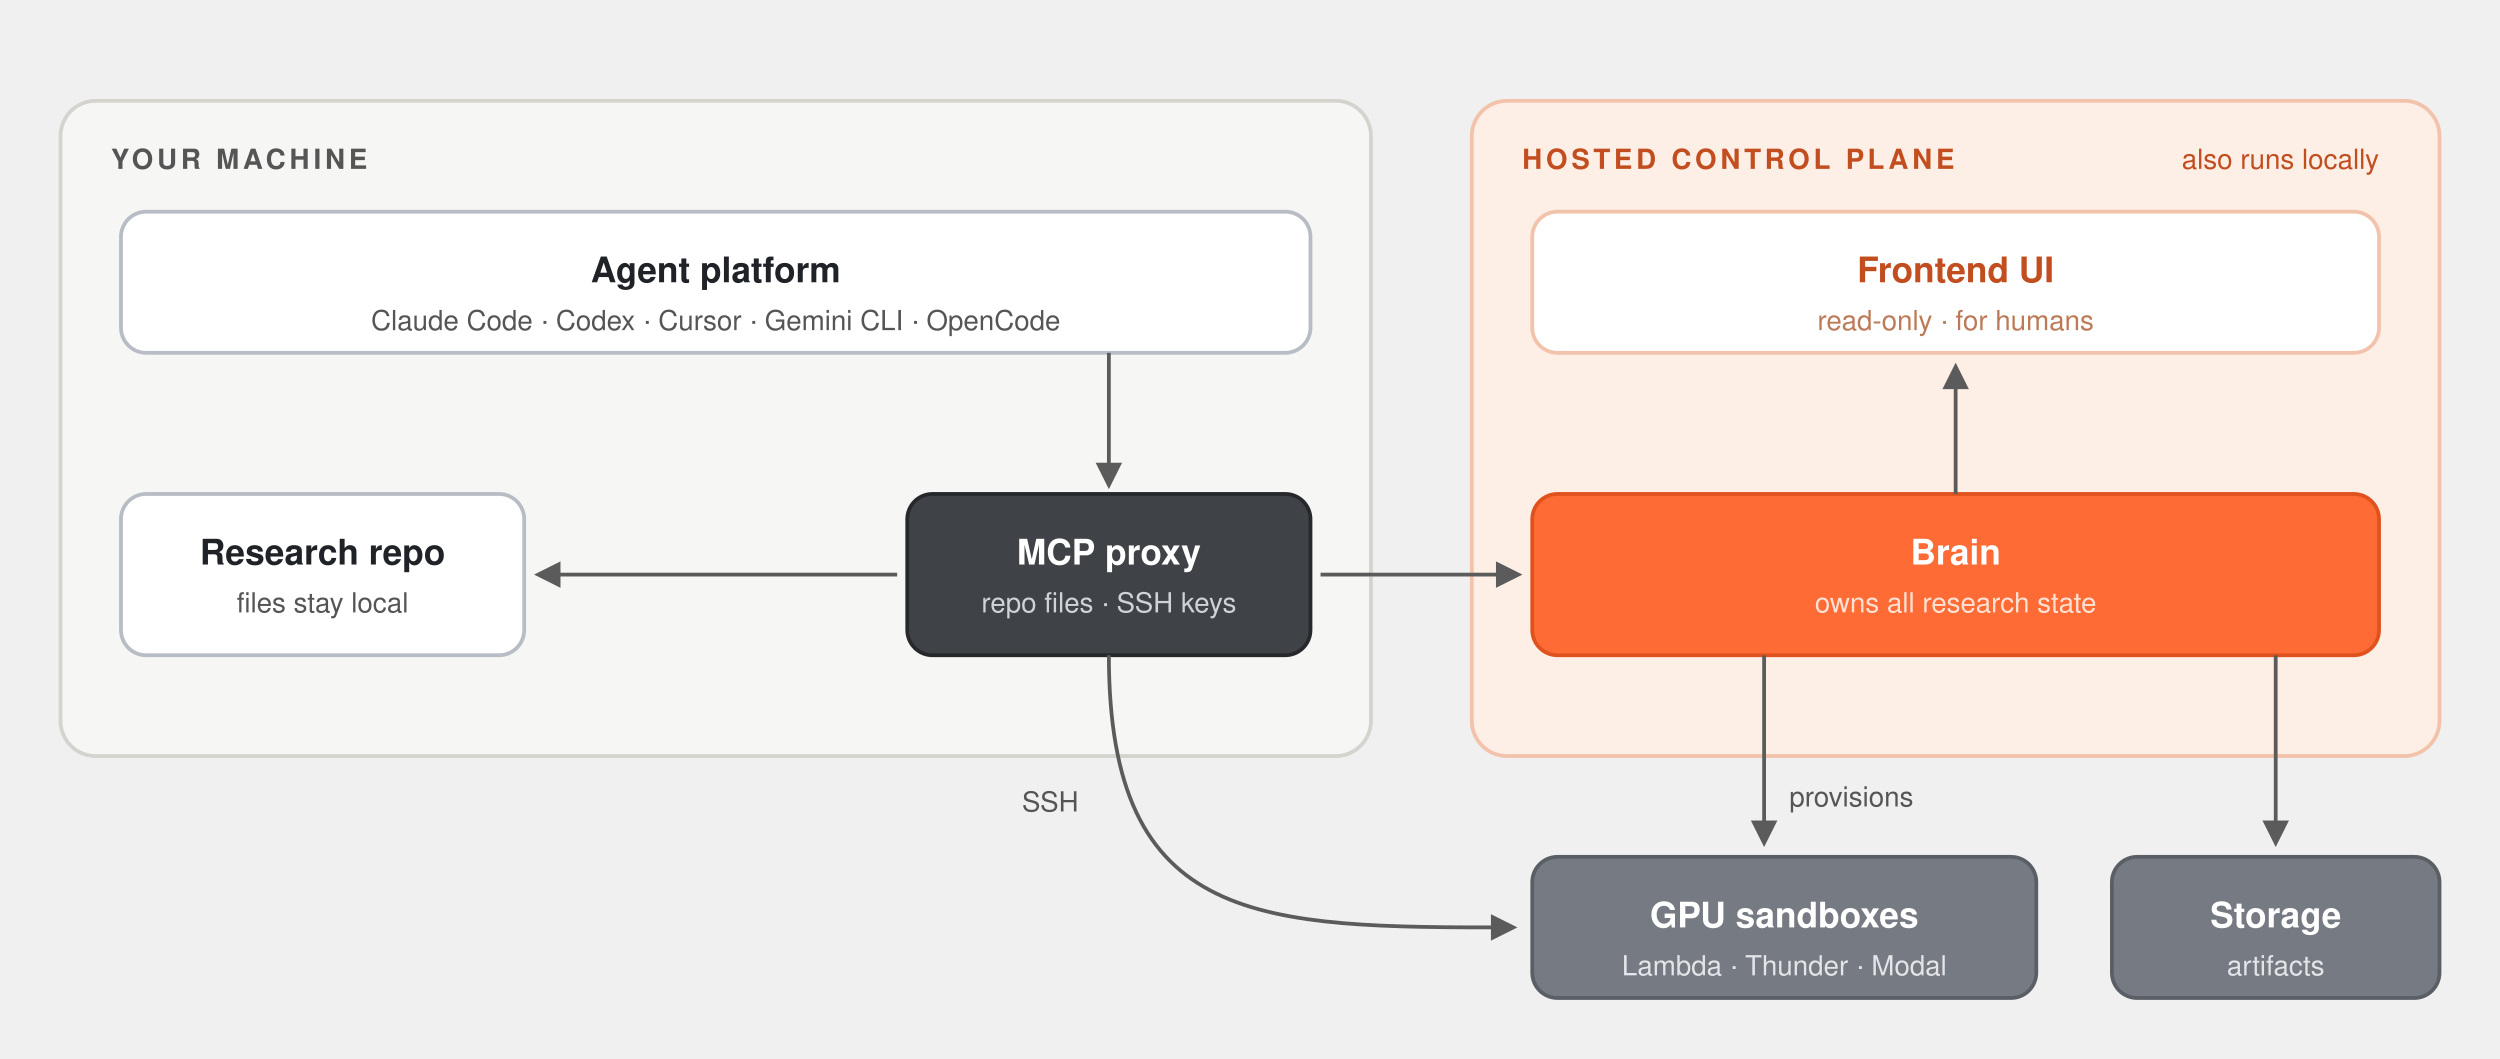
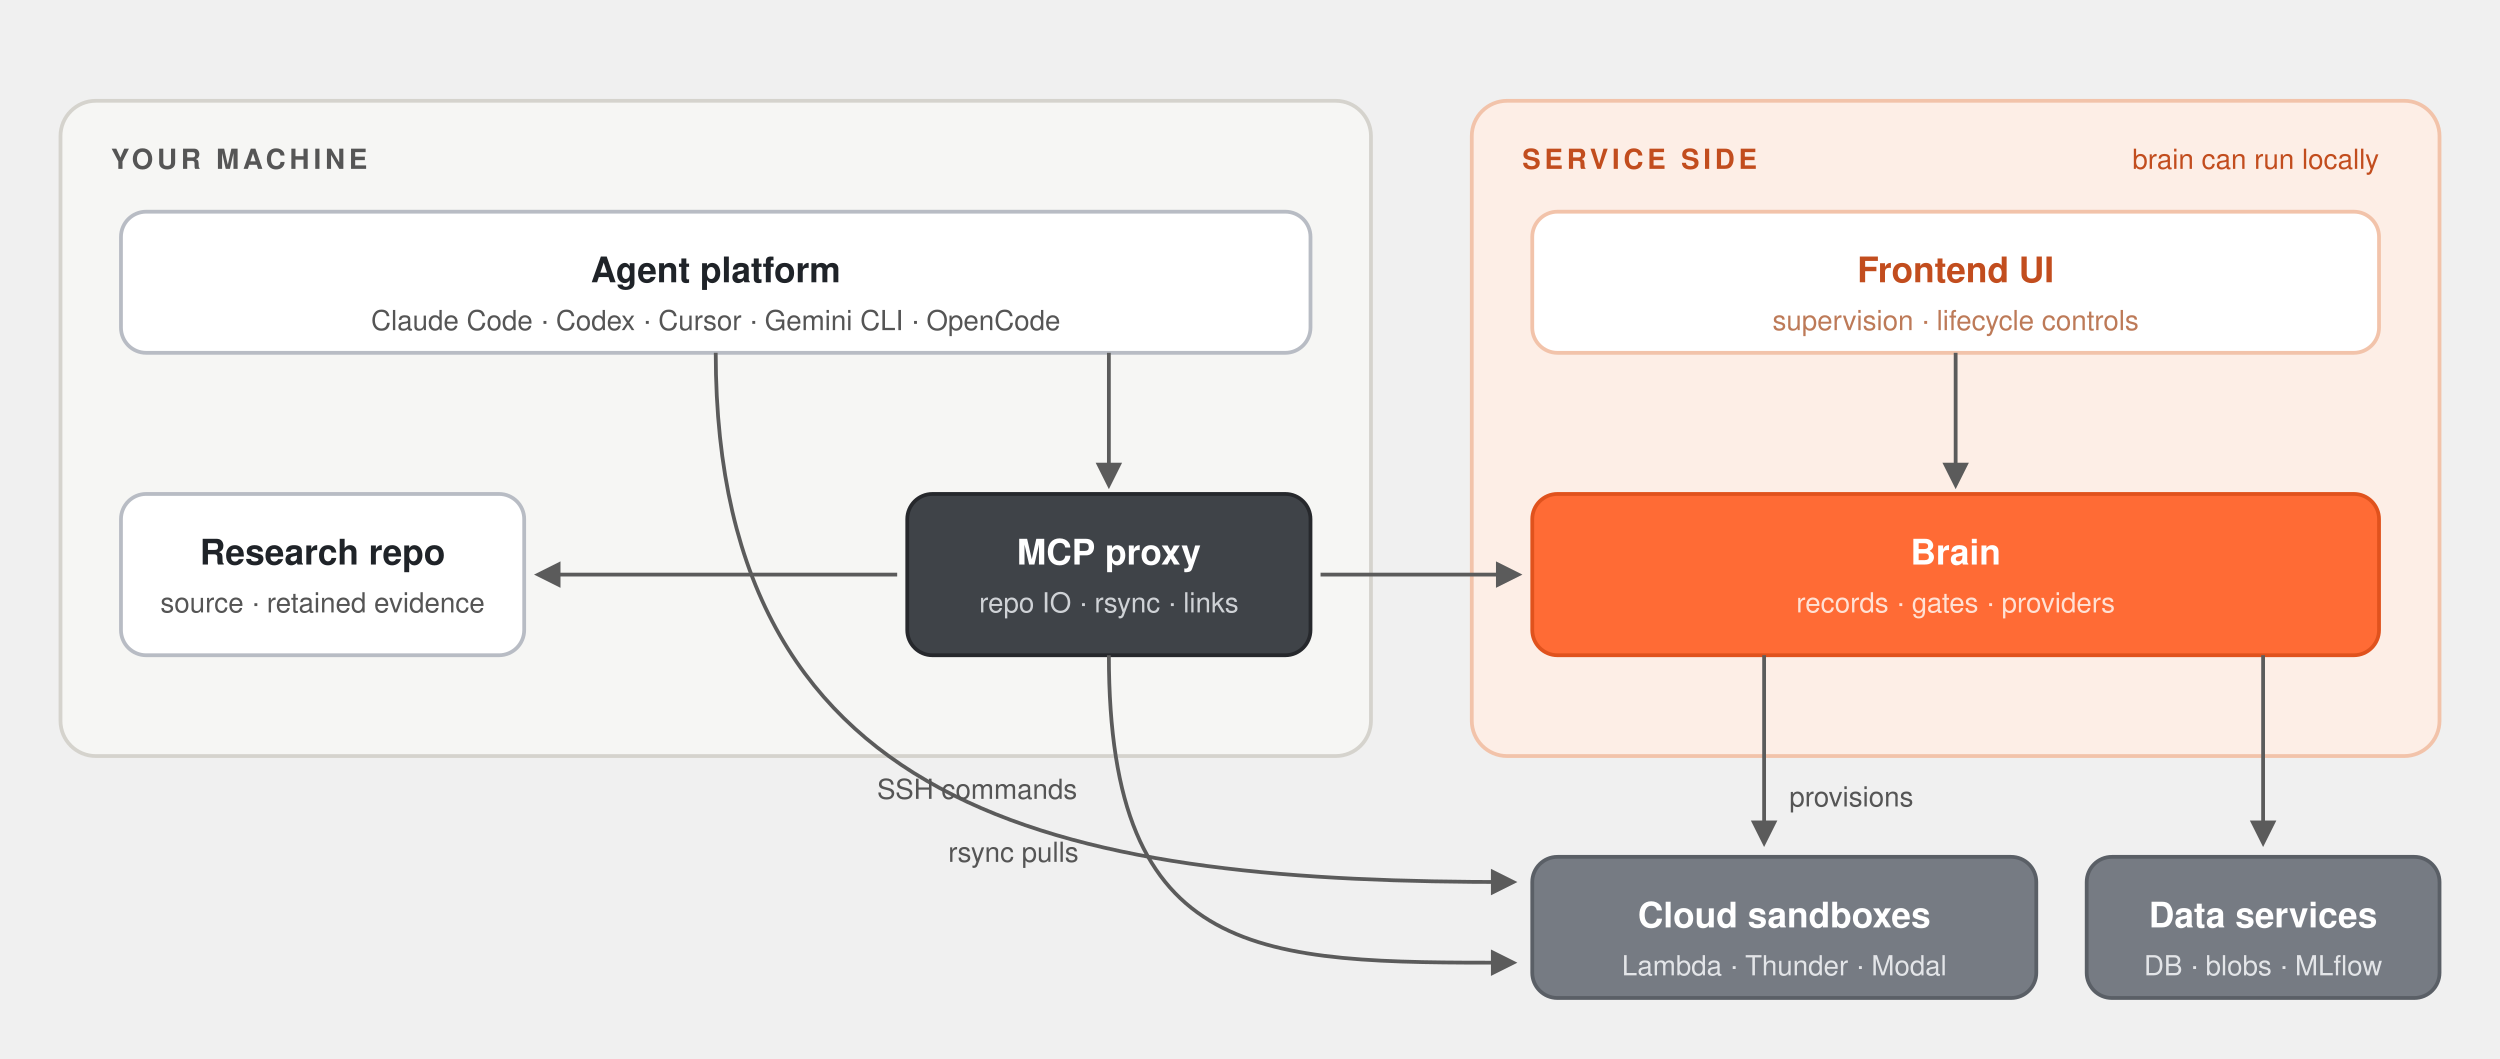
- <svg xmlns="http://www.w3.org/2000/svg" viewBox="0 0 992 420" font-family="-apple-system,BlinkMacSystemFont,'Segoe UI',Helvetica,Arial,sans-serif" role="img" aria-label="System architecture: on your machine, agent platforms talk to the MCP proxy, which reads the research repo; the proxy talks to the hosted brain, which owns all research state. The frontend UI is read-only, for humans. The brain provisions GPU sandboxes and storage; the proxy reaches sandboxes over SSH">
+ <svg xmlns="http://www.w3.org/2000/svg" viewBox="0 0 992 420" font-family="-apple-system,BlinkMacSystemFont,'Segoe UI',Helvetica,Arial,sans-serif" role="img" aria-label="System architecture: on your machine, agent platforms talk to the MCP proxy, which performs checkout-local IO and submits records or selected bytes to the brain. The UI supervises the brain. The brain owns research records, data stores, MLflow, and sandbox providers; the agent sends SSH commands while the proxy pulls retained outputs with rsync">
  <defs>
    <marker id="fwd" viewBox="0 0 10 10" refX="8" refY="5" markerWidth="7" markerHeight="7" orient="auto-start-reverse">
      <path d="M 0 0 L 10 5 L 0 10 z" fill="#5b5b5b" />
    </marker>
    <marker id="ret" viewBox="0 0 10 10" refX="8" refY="5" markerWidth="7" markerHeight="7" orient="auto-start-reverse">
      <path d="M 0 0 L 10 5 L 0 10 z" fill="#5b5b5b" />
    </marker>
  </defs>
  <rect x="24" y="40" width="520" height="260" rx="14" fill="#f6f6f4" stroke="#d5d3cd" stroke-width="1.5" />
  <text x="44" y="67" font-size="11" font-weight="600" letter-spacing="1.5" fill="#555555">YOUR MACHINE</text>
  <rect x="584" y="40" width="384" height="260" rx="14" fill="#fdeee6" stroke="#f2c3aa" stroke-width="1.5" />
-   <text x="604" y="67" font-size="11" font-weight="600" letter-spacing="1.5" fill="#c24d1e">HOSTED CONTROL PLANE</text>
-   <text x="944" y="67" text-anchor="end" font-size="11" fill="#c24d1e">also runs locally</text>
+   <text x="604" y="67" font-size="11" font-weight="600" letter-spacing="1.5" fill="#c24d1e">SERVICE SIDE</text>
+   <text x="944" y="67" text-anchor="end" font-size="11" fill="#c24d1e">brain can run locally</text>
  <rect x="48" y="84" width="472" height="56" rx="10" fill="#ffffff" stroke="#b8bcc4" stroke-width="1.5" />
  <text x="284" y="112" text-anchor="middle" font-size="14" font-weight="600" fill="#1f2328">Agent platform</text>
  <text x="284" y="131" text-anchor="middle" font-size="11" fill="#555555">Claude Code · Codex · Cursor · Gemini CLI · OpenCode</text>
  <rect x="48" y="196" width="160" height="64" rx="10" fill="#ffffff" stroke="#b8bcc4" stroke-width="1.5" />
  <text x="128" y="224" text-anchor="middle" font-size="14" font-weight="600" fill="#1f2328">Research repo</text>
-   <text x="128" y="243" text-anchor="middle" font-size="11" fill="#555555">files stay local</text>
+   <text x="128" y="243" text-anchor="middle" font-size="11" fill="#555555">source · retained evidence</text>
  <rect x="360" y="196" width="160" height="64" rx="10" fill="#3f4348" stroke="#26282c" stroke-width="1.5" />
  <text x="440" y="224" text-anchor="middle" font-size="14" font-weight="600" fill="#ffffff">MCP proxy</text>
-   <text x="440" y="243" text-anchor="middle" font-size="11" fill="#cfd2d6">repo files · SSH keys</text>
+   <text x="440" y="243" text-anchor="middle" font-size="11" fill="#cfd2d6">repo IO · rsync · links</text>
  <rect x="608" y="84" width="336" height="56" rx="10" fill="#ffffff" stroke="#f2c3aa" stroke-width="1.5" />
  <text x="776" y="112" text-anchor="middle" font-size="14" font-weight="600" fill="#c24d1e">Frontend UI</text>
-   <text x="776" y="131" text-anchor="middle" font-size="11" fill="#bd7a58">read-only · for humans</text>
+   <text x="776" y="131" text-anchor="middle" font-size="11" fill="#bd7a58">supervision · lifecycle controls</text>
  <rect x="608" y="196" width="336" height="64" rx="10" fill="#ff6b35" stroke="#e0521d" stroke-width="1.5" />
  <text x="776" y="224" text-anchor="middle" font-size="14" font-weight="600" fill="#ffffff">Brain</text>
-   <text x="776" y="243" text-anchor="middle" font-size="11" fill="#ffe1d4">owns all research state</text>
+   <text x="776" y="243" text-anchor="middle" font-size="11" fill="#ffe1d4">records · gates · providers</text>
  <rect x="608" y="340" width="200" height="56" rx="10" fill="#767b83" stroke="#5a5f66" stroke-width="1.5" />
-   <text x="708" y="368" text-anchor="middle" font-size="14" font-weight="600" fill="#ffffff">GPU sandboxes</text>
+   <text x="708" y="368" text-anchor="middle" font-size="14" font-weight="600" fill="#ffffff">Cloud sandboxes</text>
  <text x="708" y="387" text-anchor="middle" font-size="11" fill="#e3e5e8">Lambda · Thunder · Modal</text>
-   <rect x="838" y="340" width="130" height="56" rx="10" fill="#767b83" stroke="#5a5f66" stroke-width="1.5" />
-   <text x="903" y="368" text-anchor="middle" font-size="14" font-weight="600" fill="#ffffff">Storage</text>
-   <text x="903" y="387" text-anchor="middle" font-size="11" fill="#e3e5e8">artifacts</text>
+   <rect x="828" y="340" width="140" height="56" rx="10" fill="#767b83" stroke="#5a5f66" stroke-width="1.5" />
+   <text x="898" y="368" text-anchor="middle" font-size="14" font-weight="600" fill="#ffffff">Data services</text>
+   <text x="898" y="387" text-anchor="middle" font-size="11" fill="#e3e5e8">DB · blobs · MLflow</text>
  <path d="M 440 140 L 440 192" fill="none" stroke="#5b5b5b" stroke-width="1.5" marker-end="url(#fwd)" />
  <text x="0" y="0" text-anchor="middle" font-size="11" fill="#555555" />
  <path d="M 356 228 L 214 228" fill="none" stroke="#5b5b5b" stroke-width="1.5" marker-end="url(#fwd)" />
  <text x="0" y="0" text-anchor="middle" font-size="11" fill="#555555" />
  <path d="M 524 228 L 602 228" fill="none" stroke="#5b5b5b" stroke-width="1.5" marker-end="url(#fwd)" />
  <text x="0" y="0" text-anchor="middle" font-size="11" fill="#555555" />
-   <path d="M 776 196 L 776 146" fill="none" stroke="#5b5b5b" stroke-width="1.5" marker-end="url(#fwd)" />
+   <path d="M 776 140 L 776 192" fill="none" stroke="#5b5b5b" stroke-width="1.5" marker-end="url(#fwd)" />
  <text x="0" y="0" text-anchor="middle" font-size="11" fill="#555555" />
-   <path d="M 440 260 C 440 368, 500 368, 600 368" fill="none" stroke="#5b5b5b" stroke-width="1.5" marker-end="url(#fwd)" />
-   <text x="428" y="322" text-anchor="end" font-size="11" fill="#555555">SSH</text>
+   <path d="M 284 140 C 284 328, 430 350, 600 350" fill="none" stroke="#5b5b5b" stroke-width="1.5" marker-end="url(#fwd)" />
+   <text x="348" y="317" text-anchor="start" font-size="11" fill="#555555">SSH commands</text>
+   <path d="M 440 260 C 440 382, 500 382, 600 382" fill="none" stroke="#5b5b5b" stroke-width="1.5" marker-end="url(#fwd)" />
+   <text x="428" y="342" text-anchor="end" font-size="11" fill="#555555">rsync pulls</text>
  <path d="M 700 260 L 700 334" fill="none" stroke="#5b5b5b" stroke-width="1.5" marker-end="url(#fwd)" />
  <text x="710" y="320" text-anchor="start" font-size="11" fill="#555555">provisions</text>
-   <path d="M 903 260 L 903 334" fill="none" stroke="#5b5b5b" stroke-width="1.5" marker-end="url(#fwd)" />
+   <path d="M 898 260 L 898 334" fill="none" stroke="#5b5b5b" stroke-width="1.5" marker-end="url(#fwd)" />
  <text x="0" y="0" text-anchor="middle" font-size="11" fill="#555555" />
</svg>
